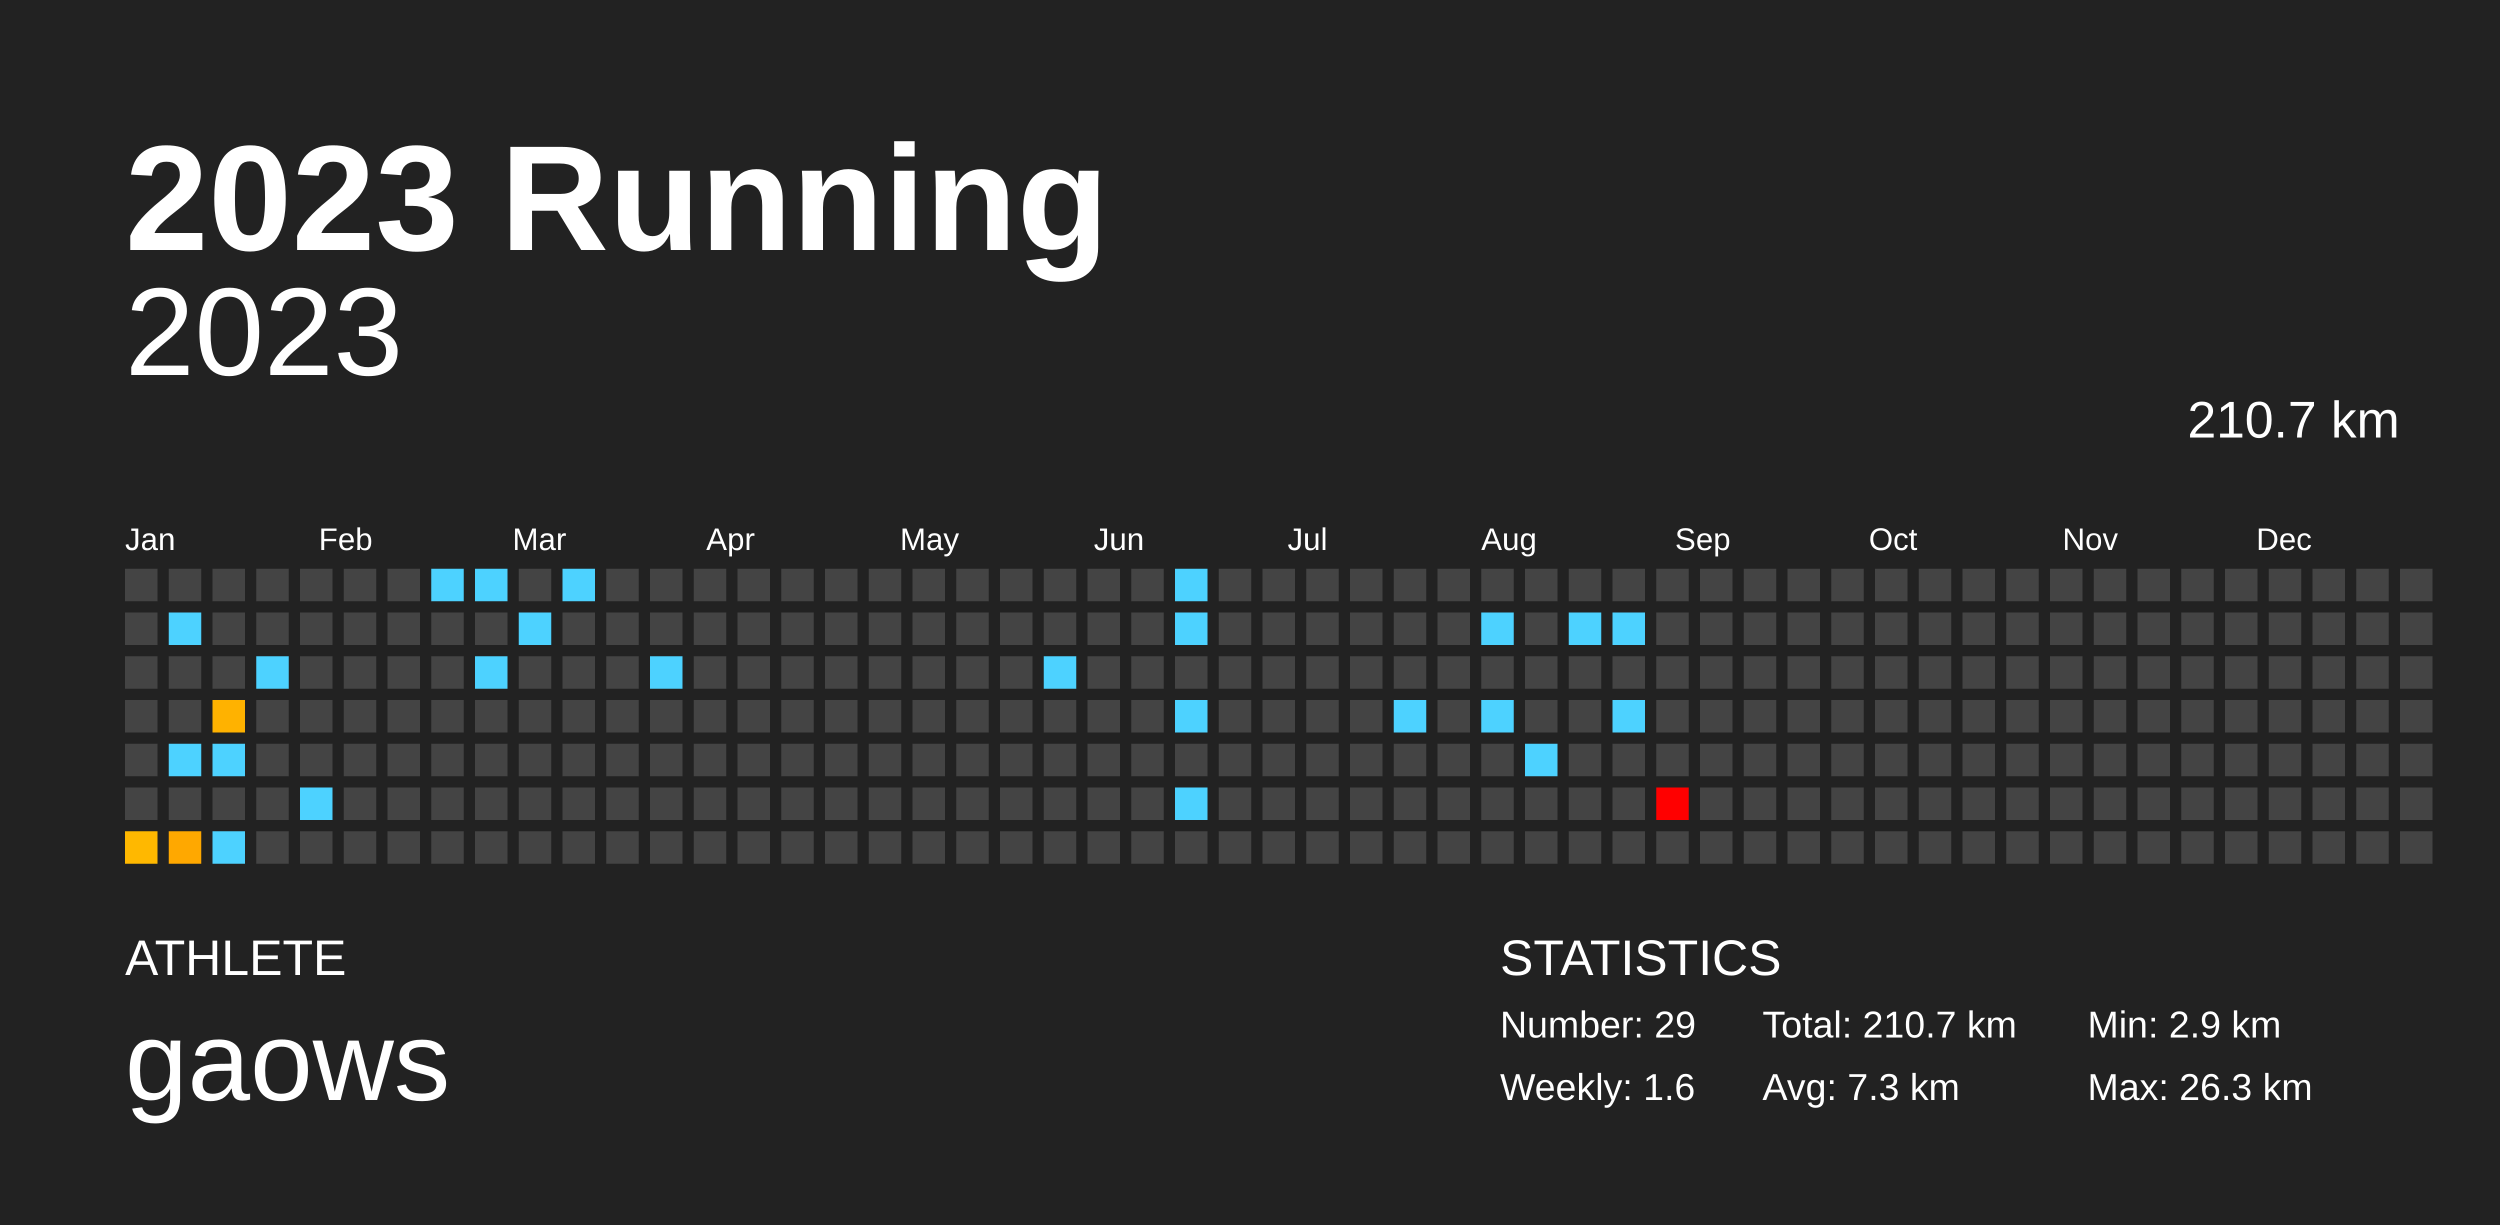
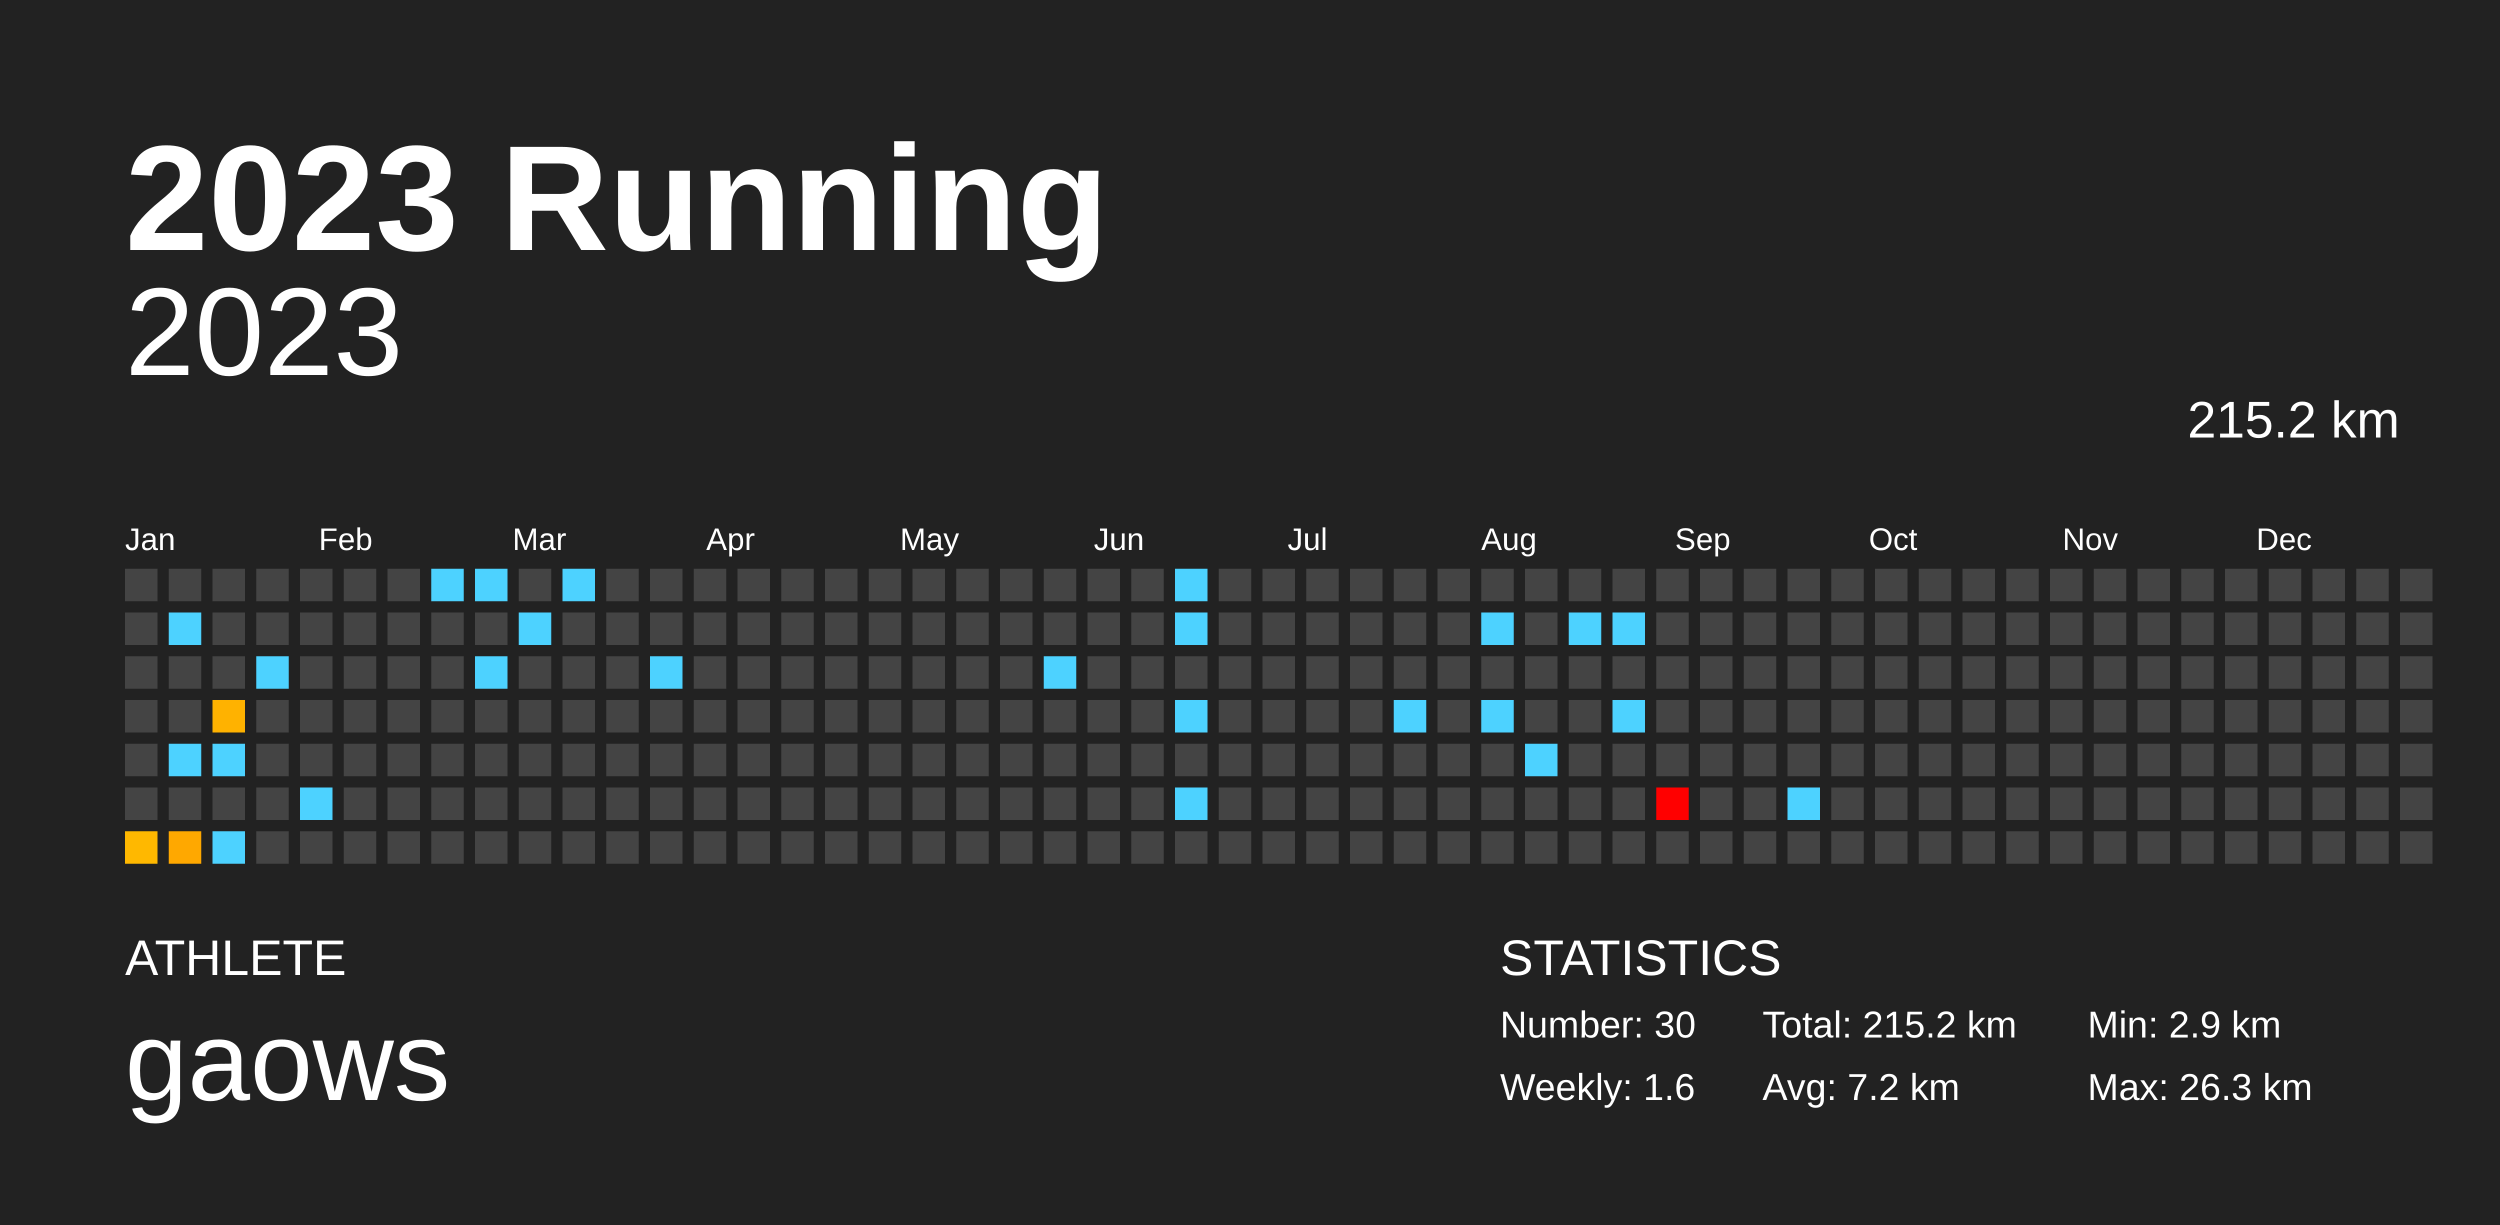
<svg xmlns="http://www.w3.org/2000/svg" baseProfile="full" height="98mm" version="1.1" viewBox="0,0,200,98" width="200mm">
  <defs />
  <rect fill="#222222" height="98" width="200" x="0" y="0" />
  <text fill="#FFFFFF" style="font-size:12px; font-family:Arial; font-weight:bold;" x="10" y="20">2023 Running</text>
  <text fill="#FFFFFF" style="font-size:4px; font-family:Arial" x="10" y="78">ATHLETE</text>
  <text fill="#FFFFFF" style="font-size:9px; font-family:Arial" x="10" y="88">gaows</text>
  <text fill="#FFFFFF" style="font-size:4px; font-family:Arial" x="120" y="78">STATISTICS</text>
-   <text fill="#FFFFFF" style="font-size:3px; font-family:Arial" x="120" y="83">Number: 29</text>
+   <text fill="#FFFFFF" style="font-size:3px; font-family:Arial" x="120" y="83">Number: 30</text>
  <text fill="#FFFFFF" style="font-size:3px; font-family:Arial" x="120" y="88">Weekly: 1.6</text>
-   <text fill="#FFFFFF" style="font-size:3px; font-family:Arial" x="141" y="83">Total: 210.7 km</text>
-   <text fill="#FFFFFF" style="font-size:3px; font-family:Arial" x="141" y="88">Avg: 7.3 km</text>
+   <text fill="#FFFFFF" style="font-size:3px; font-family:Arial" x="141" y="83">Total: 215.2 km</text>
+   <text fill="#FFFFFF" style="font-size:3px; font-family:Arial" x="141" y="88">Avg: 7.2 km</text>
  <text fill="#FFFFFF" style="font-size:3px; font-family:Arial" x="167" y="83">Min: 2.9 km</text>
  <text fill="#FFFFFF" style="font-size:3px; font-family:Arial" x="167" y="88">Max: 26.3 km</text>
  <text alignment-baseline="hanging" fill="#FFFFFF" style="font-size:10.0px; font-family:Arial;" x="10" y="30">2023</text>
-   <text alignment-baseline="hanging" fill="#FFFFFF" style="font-size:4.125px; font-family:Arial;" x="175" y="35">210.7 km</text>
+   <text alignment-baseline="hanging" fill="#FFFFFF" style="font-size:4.125px; font-family:Arial;" x="175" y="35">215.2 km</text>
  <text fill="#FFFFFF" style="font-size:2.5px; font-family:Arial" x="10.0" y="44">Jan</text>
  <text fill="#FFFFFF" style="font-size:2.5px; font-family:Arial" x="25.5" y="44">Feb</text>
  <text fill="#FFFFFF" style="font-size:2.5px; font-family:Arial" x="41.0" y="44">Mar</text>
  <text fill="#FFFFFF" style="font-size:2.5px; font-family:Arial" x="56.5" y="44">Apr</text>
  <text fill="#FFFFFF" style="font-size:2.5px; font-family:Arial" x="72.0" y="44">May</text>
  <text fill="#FFFFFF" style="font-size:2.5px; font-family:Arial" x="87.5" y="44">Jun</text>
  <text fill="#FFFFFF" style="font-size:2.5px; font-family:Arial" x="103.0" y="44">Jul</text>
  <text fill="#FFFFFF" style="font-size:2.5px; font-family:Arial" x="118.5" y="44">Aug</text>
  <text fill="#FFFFFF" style="font-size:2.5px; font-family:Arial" x="134.0" y="44">Sep</text>
  <text fill="#FFFFFF" style="font-size:2.5px; font-family:Arial" x="149.5" y="44">Oct</text>
  <text fill="#FFFFFF" style="font-size:2.5px; font-family:Arial" x="165.0" y="44">Nov</text>
  <text fill="#FFFFFF" style="font-size:2.5px; font-family:Arial" x="180.5" y="44">Dec</text>
  <rect fill="#444444" height="2.6" width="2.6" x="10.0" y="45.5" />
  <rect fill="#444444" height="2.6" width="2.6" x="10.0" y="49.0" />
  <rect fill="#444444" height="2.6" width="2.6" x="10.0" y="52.5" />
  <rect fill="#444444" height="2.6" width="2.6" x="10.0" y="56.0" />
  <rect fill="#444444" height="2.6" width="2.6" x="10.0" y="59.5" />
  <rect fill="#444444" height="2.6" width="2.6" x="10.0" y="63.0" />
  <rect fill="#ffb800" height="2.6" width="2.6" x="10.0" y="66.5" />
  <rect fill="#444444" height="2.6" width="2.6" x="13.5" y="45.5" />
  <rect fill="#4dd2ff" height="2.6" width="2.6" x="13.5" y="49.0" />
  <rect fill="#444444" height="2.6" width="2.6" x="13.5" y="52.5" />
  <rect fill="#444444" height="2.6" width="2.6" x="13.5" y="56.0" />
  <rect fill="#4dd2ff" height="2.6" width="2.6" x="13.5" y="59.5" />
  <rect fill="#444444" height="2.6" width="2.6" x="13.5" y="63.0" />
  <rect fill="#ffa800" height="2.6" width="2.6" x="13.5" y="66.5" />
  <rect fill="#444444" height="2.6" width="2.6" x="17.0" y="45.5" />
  <rect fill="#444444" height="2.6" width="2.6" x="17.0" y="49.0" />
  <rect fill="#444444" height="2.6" width="2.6" x="17.0" y="52.5" />
  <rect fill="#ffb200" height="2.6" width="2.6" x="17.0" y="56.0" />
  <rect fill="#4dd2ff" height="2.6" width="2.6" x="17.0" y="59.5" />
  <rect fill="#444444" height="2.6" width="2.6" x="17.0" y="63.0" />
  <rect fill="#4dd2ff" height="2.6" width="2.6" x="17.0" y="66.5" />
  <rect fill="#444444" height="2.6" width="2.6" x="20.5" y="45.5" />
  <rect fill="#444444" height="2.6" width="2.6" x="20.5" y="49.0" />
  <rect fill="#4dd2ff" height="2.6" width="2.6" x="20.5" y="52.5" />
  <rect fill="#444444" height="2.6" width="2.6" x="20.5" y="56.0" />
  <rect fill="#444444" height="2.6" width="2.6" x="20.5" y="59.5" />
  <rect fill="#444444" height="2.6" width="2.6" x="20.5" y="63.0" />
  <rect fill="#444444" height="2.6" width="2.6" x="20.5" y="66.5" />
  <rect fill="#444444" height="2.6" width="2.6" x="24.0" y="45.5" />
  <rect fill="#444444" height="2.6" width="2.6" x="24.0" y="49.0" />
  <rect fill="#444444" height="2.6" width="2.6" x="24.0" y="52.5" />
  <rect fill="#444444" height="2.6" width="2.6" x="24.0" y="56.0" />
  <rect fill="#444444" height="2.6" width="2.6" x="24.0" y="59.5" />
  <rect fill="#4dd2ff" height="2.6" width="2.6" x="24.0" y="63.0" />
  <rect fill="#444444" height="2.6" width="2.6" x="24.0" y="66.5" />
  <rect fill="#444444" height="2.6" width="2.6" x="27.5" y="45.5" />
  <rect fill="#444444" height="2.6" width="2.6" x="27.5" y="49.0" />
  <rect fill="#444444" height="2.6" width="2.6" x="27.5" y="52.5" />
  <rect fill="#444444" height="2.6" width="2.6" x="27.5" y="56.0" />
  <rect fill="#444444" height="2.6" width="2.6" x="27.5" y="59.5" />
  <rect fill="#444444" height="2.6" width="2.6" x="27.5" y="63.0" />
  <rect fill="#444444" height="2.6" width="2.6" x="27.5" y="66.5" />
  <rect fill="#444444" height="2.6" width="2.6" x="31.0" y="45.5" />
  <rect fill="#444444" height="2.6" width="2.6" x="31.0" y="49.0" />
  <rect fill="#444444" height="2.6" width="2.6" x="31.0" y="52.5" />
  <rect fill="#444444" height="2.6" width="2.6" x="31.0" y="56.0" />
  <rect fill="#444444" height="2.6" width="2.6" x="31.0" y="59.5" />
  <rect fill="#444444" height="2.6" width="2.6" x="31.0" y="63.0" />
  <rect fill="#444444" height="2.6" width="2.6" x="31.0" y="66.5" />
  <rect fill="#4dd2ff" height="2.6" width="2.6" x="34.5" y="45.5" />
  <rect fill="#444444" height="2.6" width="2.6" x="34.5" y="49.0" />
  <rect fill="#444444" height="2.6" width="2.6" x="34.5" y="52.5" />
  <rect fill="#444444" height="2.6" width="2.6" x="34.5" y="56.0" />
  <rect fill="#444444" height="2.6" width="2.6" x="34.5" y="59.5" />
  <rect fill="#444444" height="2.6" width="2.6" x="34.5" y="63.0" />
  <rect fill="#444444" height="2.6" width="2.6" x="34.5" y="66.5" />
  <rect fill="#4dd2ff" height="2.6" width="2.6" x="38.0" y="45.5" />
  <rect fill="#444444" height="2.6" width="2.6" x="38.0" y="49.0" />
  <rect fill="#4dd2ff" height="2.6" width="2.6" x="38.0" y="52.5" />
  <rect fill="#444444" height="2.6" width="2.6" x="38.0" y="56.0" />
  <rect fill="#444444" height="2.6" width="2.6" x="38.0" y="59.5" />
  <rect fill="#444444" height="2.6" width="2.6" x="38.0" y="63.0" />
  <rect fill="#444444" height="2.6" width="2.6" x="38.0" y="66.5" />
  <rect fill="#444444" height="2.6" width="2.6" x="41.5" y="45.5" />
  <rect fill="#4dd2ff" height="2.6" width="2.6" x="41.5" y="49.0" />
  <rect fill="#444444" height="2.6" width="2.6" x="41.5" y="52.5" />
  <rect fill="#444444" height="2.6" width="2.6" x="41.5" y="56.0" />
  <rect fill="#444444" height="2.6" width="2.6" x="41.5" y="59.5" />
  <rect fill="#444444" height="2.6" width="2.6" x="41.5" y="63.0" />
  <rect fill="#444444" height="2.6" width="2.6" x="41.5" y="66.5" />
  <rect fill="#4dd2ff" height="2.6" width="2.6" x="45.0" y="45.5" />
  <rect fill="#444444" height="2.6" width="2.6" x="45.0" y="49.0" />
  <rect fill="#444444" height="2.6" width="2.6" x="45.0" y="52.5" />
  <rect fill="#444444" height="2.6" width="2.6" x="45.0" y="56.0" />
  <rect fill="#444444" height="2.6" width="2.6" x="45.0" y="59.5" />
  <rect fill="#444444" height="2.6" width="2.6" x="45.0" y="63.0" />
  <rect fill="#444444" height="2.6" width="2.6" x="45.0" y="66.5" />
  <rect fill="#444444" height="2.6" width="2.6" x="48.5" y="45.5" />
  <rect fill="#444444" height="2.6" width="2.6" x="48.5" y="49.0" />
  <rect fill="#444444" height="2.6" width="2.6" x="48.5" y="52.5" />
  <rect fill="#444444" height="2.6" width="2.6" x="48.5" y="56.0" />
  <rect fill="#444444" height="2.6" width="2.6" x="48.5" y="59.5" />
  <rect fill="#444444" height="2.6" width="2.6" x="48.5" y="63.0" />
  <rect fill="#444444" height="2.6" width="2.6" x="48.5" y="66.5" />
  <rect fill="#444444" height="2.6" width="2.6" x="52.0" y="45.5" />
  <rect fill="#444444" height="2.6" width="2.6" x="52.0" y="49.0" />
  <rect fill="#4dd2ff" height="2.6" width="2.6" x="52.0" y="52.5" />
  <rect fill="#444444" height="2.6" width="2.6" x="52.0" y="56.0" />
  <rect fill="#444444" height="2.6" width="2.6" x="52.0" y="59.5" />
  <rect fill="#444444" height="2.6" width="2.6" x="52.0" y="63.0" />
  <rect fill="#444444" height="2.6" width="2.6" x="52.0" y="66.5" />
  <rect fill="#444444" height="2.6" width="2.6" x="55.5" y="45.5" />
  <rect fill="#444444" height="2.6" width="2.6" x="55.5" y="49.0" />
  <rect fill="#444444" height="2.6" width="2.6" x="55.5" y="52.5" />
  <rect fill="#444444" height="2.6" width="2.6" x="55.5" y="56.0" />
  <rect fill="#444444" height="2.6" width="2.6" x="55.5" y="59.5" />
  <rect fill="#444444" height="2.6" width="2.6" x="55.5" y="63.0" />
  <rect fill="#444444" height="2.6" width="2.6" x="55.5" y="66.5" />
  <rect fill="#444444" height="2.6" width="2.6" x="59.0" y="45.5" />
  <rect fill="#444444" height="2.6" width="2.6" x="59.0" y="49.0" />
  <rect fill="#444444" height="2.6" width="2.6" x="59.0" y="52.5" />
  <rect fill="#444444" height="2.6" width="2.6" x="59.0" y="56.0" />
  <rect fill="#444444" height="2.6" width="2.6" x="59.0" y="59.5" />
  <rect fill="#444444" height="2.6" width="2.6" x="59.0" y="63.0" />
  <rect fill="#444444" height="2.6" width="2.6" x="59.0" y="66.5" />
  <rect fill="#444444" height="2.6" width="2.6" x="62.5" y="45.5" />
  <rect fill="#444444" height="2.6" width="2.6" x="62.5" y="49.0" />
  <rect fill="#444444" height="2.6" width="2.6" x="62.5" y="52.5" />
  <rect fill="#444444" height="2.6" width="2.6" x="62.5" y="56.0" />
  <rect fill="#444444" height="2.6" width="2.6" x="62.5" y="59.5" />
  <rect fill="#444444" height="2.6" width="2.6" x="62.5" y="63.0" />
  <rect fill="#444444" height="2.6" width="2.6" x="62.5" y="66.5" />
  <rect fill="#444444" height="2.6" width="2.6" x="66.0" y="45.5" />
  <rect fill="#444444" height="2.6" width="2.6" x="66.0" y="49.0" />
  <rect fill="#444444" height="2.6" width="2.6" x="66.0" y="52.5" />
  <rect fill="#444444" height="2.6" width="2.6" x="66.0" y="56.0" />
  <rect fill="#444444" height="2.6" width="2.6" x="66.0" y="59.5" />
  <rect fill="#444444" height="2.6" width="2.6" x="66.0" y="63.0" />
  <rect fill="#444444" height="2.6" width="2.6" x="66.0" y="66.5" />
  <rect fill="#444444" height="2.6" width="2.6" x="69.5" y="45.5" />
  <rect fill="#444444" height="2.6" width="2.6" x="69.5" y="49.0" />
  <rect fill="#444444" height="2.6" width="2.6" x="69.5" y="52.5" />
  <rect fill="#444444" height="2.6" width="2.6" x="69.5" y="56.0" />
  <rect fill="#444444" height="2.6" width="2.6" x="69.5" y="59.5" />
  <rect fill="#444444" height="2.6" width="2.6" x="69.5" y="63.0" />
  <rect fill="#444444" height="2.6" width="2.6" x="69.5" y="66.5" />
  <rect fill="#444444" height="2.6" width="2.6" x="73.0" y="45.5" />
  <rect fill="#444444" height="2.6" width="2.6" x="73.0" y="49.0" />
  <rect fill="#444444" height="2.6" width="2.6" x="73.0" y="52.5" />
  <rect fill="#444444" height="2.6" width="2.6" x="73.0" y="56.0" />
  <rect fill="#444444" height="2.6" width="2.6" x="73.0" y="59.5" />
  <rect fill="#444444" height="2.6" width="2.6" x="73.0" y="63.0" />
  <rect fill="#444444" height="2.6" width="2.6" x="73.0" y="66.5" />
  <rect fill="#444444" height="2.6" width="2.6" x="76.5" y="45.5" />
  <rect fill="#444444" height="2.6" width="2.6" x="76.5" y="49.0" />
  <rect fill="#444444" height="2.6" width="2.6" x="76.5" y="52.5" />
  <rect fill="#444444" height="2.6" width="2.6" x="76.5" y="56.0" />
  <rect fill="#444444" height="2.6" width="2.6" x="76.5" y="59.5" />
  <rect fill="#444444" height="2.6" width="2.6" x="76.5" y="63.0" />
  <rect fill="#444444" height="2.6" width="2.6" x="76.5" y="66.5" />
  <rect fill="#444444" height="2.6" width="2.6" x="80.0" y="45.5" />
  <rect fill="#444444" height="2.6" width="2.6" x="80.0" y="49.0" />
  <rect fill="#444444" height="2.6" width="2.6" x="80.0" y="52.5" />
  <rect fill="#444444" height="2.6" width="2.6" x="80.0" y="56.0" />
  <rect fill="#444444" height="2.6" width="2.6" x="80.0" y="59.5" />
  <rect fill="#444444" height="2.6" width="2.6" x="80.0" y="63.0" />
  <rect fill="#444444" height="2.6" width="2.6" x="80.0" y="66.5" />
  <rect fill="#444444" height="2.6" width="2.6" x="83.5" y="45.5" />
  <rect fill="#444444" height="2.6" width="2.6" x="83.5" y="49.0" />
  <rect fill="#4dd2ff" height="2.6" width="2.6" x="83.5" y="52.5" />
  <rect fill="#444444" height="2.6" width="2.6" x="83.5" y="56.0" />
  <rect fill="#444444" height="2.6" width="2.6" x="83.5" y="59.5" />
  <rect fill="#444444" height="2.6" width="2.6" x="83.5" y="63.0" />
  <rect fill="#444444" height="2.6" width="2.6" x="83.5" y="66.5" />
  <rect fill="#444444" height="2.6" width="2.6" x="87.0" y="45.5" />
  <rect fill="#444444" height="2.6" width="2.6" x="87.0" y="49.0" />
  <rect fill="#444444" height="2.6" width="2.6" x="87.0" y="52.5" />
  <rect fill="#444444" height="2.6" width="2.6" x="87.0" y="56.0" />
  <rect fill="#444444" height="2.6" width="2.6" x="87.0" y="59.5" />
  <rect fill="#444444" height="2.6" width="2.6" x="87.0" y="63.0" />
  <rect fill="#444444" height="2.6" width="2.6" x="87.0" y="66.5" />
  <rect fill="#444444" height="2.6" width="2.6" x="90.5" y="45.5" />
  <rect fill="#444444" height="2.6" width="2.6" x="90.5" y="49.0" />
  <rect fill="#444444" height="2.6" width="2.6" x="90.5" y="52.5" />
  <rect fill="#444444" height="2.6" width="2.6" x="90.5" y="56.0" />
  <rect fill="#444444" height="2.6" width="2.6" x="90.5" y="59.5" />
  <rect fill="#444444" height="2.6" width="2.6" x="90.5" y="63.0" />
  <rect fill="#444444" height="2.6" width="2.6" x="90.5" y="66.5" />
  <rect fill="#4dd2ff" height="2.6" width="2.6" x="94.0" y="45.5" />
  <rect fill="#4dd2ff" height="2.6" width="2.6" x="94.0" y="49.0" />
  <rect fill="#444444" height="2.6" width="2.6" x="94.0" y="52.5" />
  <rect fill="#4dd2ff" height="2.6" width="2.6" x="94.0" y="56.0" />
  <rect fill="#444444" height="2.6" width="2.6" x="94.0" y="59.5" />
  <rect fill="#4dd2ff" height="2.6" width="2.6" x="94.0" y="63.0" />
  <rect fill="#444444" height="2.6" width="2.6" x="94.0" y="66.5" />
  <rect fill="#444444" height="2.6" width="2.6" x="97.5" y="45.5" />
  <rect fill="#444444" height="2.6" width="2.6" x="97.5" y="49.0" />
  <rect fill="#444444" height="2.6" width="2.6" x="97.5" y="52.5" />
  <rect fill="#444444" height="2.6" width="2.6" x="97.5" y="56.0" />
  <rect fill="#444444" height="2.6" width="2.6" x="97.5" y="59.5" />
  <rect fill="#444444" height="2.6" width="2.6" x="97.5" y="63.0" />
  <rect fill="#444444" height="2.6" width="2.6" x="97.5" y="66.5" />
  <rect fill="#444444" height="2.6" width="2.6" x="101.0" y="45.5" />
  <rect fill="#444444" height="2.6" width="2.6" x="101.0" y="49.0" />
  <rect fill="#444444" height="2.6" width="2.6" x="101.0" y="52.5" />
  <rect fill="#444444" height="2.6" width="2.6" x="101.0" y="56.0" />
  <rect fill="#444444" height="2.6" width="2.6" x="101.0" y="59.5" />
  <rect fill="#444444" height="2.6" width="2.6" x="101.0" y="63.0" />
  <rect fill="#444444" height="2.6" width="2.6" x="101.0" y="66.5" />
  <rect fill="#444444" height="2.6" width="2.6" x="104.5" y="45.5" />
  <rect fill="#444444" height="2.6" width="2.6" x="104.5" y="49.0" />
  <rect fill="#444444" height="2.6" width="2.6" x="104.5" y="52.5" />
  <rect fill="#444444" height="2.6" width="2.6" x="104.5" y="56.0" />
  <rect fill="#444444" height="2.6" width="2.6" x="104.5" y="59.5" />
  <rect fill="#444444" height="2.6" width="2.6" x="104.5" y="63.0" />
  <rect fill="#444444" height="2.6" width="2.6" x="104.5" y="66.5" />
  <rect fill="#444444" height="2.6" width="2.6" x="108.0" y="45.5" />
  <rect fill="#444444" height="2.6" width="2.6" x="108.0" y="49.0" />
  <rect fill="#444444" height="2.6" width="2.6" x="108.0" y="52.5" />
  <rect fill="#444444" height="2.6" width="2.6" x="108.0" y="56.0" />
  <rect fill="#444444" height="2.6" width="2.6" x="108.0" y="59.5" />
  <rect fill="#444444" height="2.6" width="2.6" x="108.0" y="63.0" />
  <rect fill="#444444" height="2.6" width="2.6" x="108.0" y="66.5" />
  <rect fill="#444444" height="2.6" width="2.6" x="111.5" y="45.5" />
  <rect fill="#444444" height="2.6" width="2.6" x="111.5" y="49.0" />
  <rect fill="#444444" height="2.6" width="2.6" x="111.5" y="52.5" />
  <rect fill="#4dd2ff" height="2.6" width="2.6" x="111.5" y="56.0" />
  <rect fill="#444444" height="2.6" width="2.6" x="111.5" y="59.5" />
  <rect fill="#444444" height="2.6" width="2.6" x="111.5" y="63.0" />
  <rect fill="#444444" height="2.6" width="2.6" x="111.5" y="66.5" />
  <rect fill="#444444" height="2.6" width="2.6" x="115.0" y="45.5" />
  <rect fill="#444444" height="2.6" width="2.6" x="115.0" y="49.0" />
  <rect fill="#444444" height="2.6" width="2.6" x="115.0" y="52.5" />
  <rect fill="#444444" height="2.6" width="2.6" x="115.0" y="56.0" />
  <rect fill="#444444" height="2.6" width="2.6" x="115.0" y="59.5" />
  <rect fill="#444444" height="2.6" width="2.6" x="115.0" y="63.0" />
  <rect fill="#444444" height="2.6" width="2.6" x="115.0" y="66.5" />
  <rect fill="#444444" height="2.6" width="2.6" x="118.5" y="45.5" />
  <rect fill="#4dd2ff" height="2.6" width="2.6" x="118.5" y="49.0" />
  <rect fill="#444444" height="2.6" width="2.6" x="118.5" y="52.5" />
  <rect fill="#4dd2ff" height="2.6" width="2.6" x="118.5" y="56.0" />
  <rect fill="#444444" height="2.6" width="2.6" x="118.5" y="59.5" />
  <rect fill="#444444" height="2.6" width="2.6" x="118.5" y="63.0" />
  <rect fill="#444444" height="2.6" width="2.6" x="118.5" y="66.5" />
  <rect fill="#444444" height="2.6" width="2.6" x="122.0" y="45.5" />
  <rect fill="#444444" height="2.6" width="2.6" x="122.0" y="49.0" />
  <rect fill="#444444" height="2.6" width="2.6" x="122.0" y="52.5" />
  <rect fill="#444444" height="2.6" width="2.6" x="122.0" y="56.0" />
  <rect fill="#4dd2ff" height="2.6" width="2.6" x="122.0" y="59.5" />
  <rect fill="#444444" height="2.6" width="2.6" x="122.0" y="63.0" />
  <rect fill="#444444" height="2.6" width="2.6" x="122.0" y="66.5" />
  <rect fill="#444444" height="2.6" width="2.6" x="125.5" y="45.5" />
  <rect fill="#4dd2ff" height="2.6" width="2.6" x="125.5" y="49.0" />
  <rect fill="#444444" height="2.6" width="2.6" x="125.5" y="52.5" />
  <rect fill="#444444" height="2.6" width="2.6" x="125.5" y="56.0" />
  <rect fill="#444444" height="2.6" width="2.6" x="125.5" y="59.5" />
  <rect fill="#444444" height="2.6" width="2.6" x="125.5" y="63.0" />
  <rect fill="#444444" height="2.6" width="2.6" x="125.5" y="66.5" />
  <rect fill="#444444" height="2.6" width="2.6" x="129.0" y="45.5" />
  <rect fill="#4dd2ff" height="2.6" width="2.6" x="129.0" y="49.0" />
  <rect fill="#444444" height="2.6" width="2.6" x="129.0" y="52.5" />
  <rect fill="#4dd2ff" height="2.6" width="2.6" x="129.0" y="56.0" />
  <rect fill="#444444" height="2.6" width="2.6" x="129.0" y="59.5" />
  <rect fill="#444444" height="2.6" width="2.6" x="129.0" y="63.0" />
  <rect fill="#444444" height="2.6" width="2.6" x="129.0" y="66.5" />
  <rect fill="#444444" height="2.6" width="2.6" x="132.5" y="45.5" />
  <rect fill="#444444" height="2.6" width="2.6" x="132.5" y="49.0" />
  <rect fill="#444444" height="2.6" width="2.6" x="132.5" y="52.5" />
  <rect fill="#444444" height="2.6" width="2.6" x="132.5" y="56.0" />
  <rect fill="#444444" height="2.6" width="2.6" x="132.5" y="59.5" />
  <rect fill="red" height="2.6" width="2.6" x="132.5" y="63.0" />
  <rect fill="#444444" height="2.6" width="2.6" x="132.5" y="66.5" />
  <rect fill="#444444" height="2.6" width="2.6" x="136.0" y="45.5" />
  <rect fill="#444444" height="2.6" width="2.6" x="136.0" y="49.0" />
  <rect fill="#444444" height="2.6" width="2.6" x="136.0" y="52.5" />
  <rect fill="#444444" height="2.6" width="2.6" x="136.0" y="56.0" />
  <rect fill="#444444" height="2.6" width="2.6" x="136.0" y="59.5" />
  <rect fill="#444444" height="2.6" width="2.6" x="136.0" y="63.0" />
  <rect fill="#444444" height="2.6" width="2.6" x="136.0" y="66.5" />
  <rect fill="#444444" height="2.6" width="2.6" x="139.5" y="45.5" />
  <rect fill="#444444" height="2.6" width="2.6" x="139.5" y="49.0" />
  <rect fill="#444444" height="2.6" width="2.6" x="139.5" y="52.5" />
  <rect fill="#444444" height="2.6" width="2.6" x="139.5" y="56.0" />
  <rect fill="#444444" height="2.6" width="2.6" x="139.5" y="59.5" />
  <rect fill="#444444" height="2.6" width="2.6" x="139.5" y="63.0" />
  <rect fill="#444444" height="2.6" width="2.6" x="139.5" y="66.5" />
  <rect fill="#444444" height="2.6" width="2.6" x="143.0" y="45.5" />
  <rect fill="#444444" height="2.6" width="2.6" x="143.0" y="49.0" />
  <rect fill="#444444" height="2.6" width="2.6" x="143.0" y="52.5" />
  <rect fill="#444444" height="2.6" width="2.6" x="143.0" y="56.0" />
  <rect fill="#444444" height="2.6" width="2.6" x="143.0" y="59.5" />
-   <rect fill="#444444" height="2.6" width="2.6" x="143.0" y="63.0" />
+   <rect fill="#4dd2ff" height="2.6" width="2.6" x="143.0" y="63.0" />
  <rect fill="#444444" height="2.6" width="2.6" x="143.0" y="66.5" />
  <rect fill="#444444" height="2.6" width="2.6" x="146.5" y="45.5" />
  <rect fill="#444444" height="2.6" width="2.6" x="146.5" y="49.0" />
  <rect fill="#444444" height="2.6" width="2.6" x="146.5" y="52.5" />
  <rect fill="#444444" height="2.6" width="2.6" x="146.5" y="56.0" />
  <rect fill="#444444" height="2.6" width="2.6" x="146.5" y="59.5" />
  <rect fill="#444444" height="2.6" width="2.6" x="146.5" y="63.0" />
  <rect fill="#444444" height="2.6" width="2.6" x="146.5" y="66.5" />
  <rect fill="#444444" height="2.6" width="2.6" x="150.0" y="45.5" />
  <rect fill="#444444" height="2.6" width="2.6" x="150.0" y="49.0" />
  <rect fill="#444444" height="2.6" width="2.6" x="150.0" y="52.5" />
  <rect fill="#444444" height="2.6" width="2.6" x="150.0" y="56.0" />
  <rect fill="#444444" height="2.6" width="2.6" x="150.0" y="59.5" />
  <rect fill="#444444" height="2.6" width="2.6" x="150.0" y="63.0" />
  <rect fill="#444444" height="2.6" width="2.6" x="150.0" y="66.5" />
  <rect fill="#444444" height="2.6" width="2.6" x="153.5" y="45.5" />
  <rect fill="#444444" height="2.6" width="2.6" x="153.5" y="49.0" />
  <rect fill="#444444" height="2.6" width="2.6" x="153.5" y="52.5" />
  <rect fill="#444444" height="2.6" width="2.6" x="153.5" y="56.0" />
  <rect fill="#444444" height="2.6" width="2.6" x="153.5" y="59.5" />
  <rect fill="#444444" height="2.6" width="2.6" x="153.5" y="63.0" />
  <rect fill="#444444" height="2.6" width="2.6" x="153.5" y="66.5" />
  <rect fill="#444444" height="2.6" width="2.6" x="157.0" y="45.5" />
  <rect fill="#444444" height="2.6" width="2.6" x="157.0" y="49.0" />
  <rect fill="#444444" height="2.6" width="2.6" x="157.0" y="52.5" />
  <rect fill="#444444" height="2.6" width="2.6" x="157.0" y="56.0" />
  <rect fill="#444444" height="2.6" width="2.6" x="157.0" y="59.5" />
  <rect fill="#444444" height="2.6" width="2.6" x="157.0" y="63.0" />
  <rect fill="#444444" height="2.6" width="2.6" x="157.0" y="66.5" />
  <rect fill="#444444" height="2.6" width="2.6" x="160.5" y="45.5" />
  <rect fill="#444444" height="2.6" width="2.6" x="160.5" y="49.0" />
  <rect fill="#444444" height="2.6" width="2.6" x="160.5" y="52.5" />
  <rect fill="#444444" height="2.6" width="2.6" x="160.5" y="56.0" />
  <rect fill="#444444" height="2.6" width="2.6" x="160.5" y="59.5" />
  <rect fill="#444444" height="2.6" width="2.6" x="160.5" y="63.0" />
  <rect fill="#444444" height="2.6" width="2.6" x="160.5" y="66.5" />
  <rect fill="#444444" height="2.6" width="2.6" x="164.0" y="45.5" />
  <rect fill="#444444" height="2.6" width="2.6" x="164.0" y="49.0" />
  <rect fill="#444444" height="2.6" width="2.6" x="164.0" y="52.5" />
  <rect fill="#444444" height="2.6" width="2.6" x="164.0" y="56.0" />
  <rect fill="#444444" height="2.6" width="2.6" x="164.0" y="59.5" />
  <rect fill="#444444" height="2.6" width="2.6" x="164.0" y="63.0" />
  <rect fill="#444444" height="2.6" width="2.6" x="164.0" y="66.5" />
  <rect fill="#444444" height="2.6" width="2.6" x="167.5" y="45.5" />
  <rect fill="#444444" height="2.6" width="2.6" x="167.5" y="49.0" />
  <rect fill="#444444" height="2.6" width="2.6" x="167.5" y="52.5" />
  <rect fill="#444444" height="2.6" width="2.6" x="167.5" y="56.0" />
  <rect fill="#444444" height="2.6" width="2.6" x="167.5" y="59.5" />
  <rect fill="#444444" height="2.6" width="2.6" x="167.5" y="63.0" />
  <rect fill="#444444" height="2.6" width="2.6" x="167.5" y="66.5" />
  <rect fill="#444444" height="2.6" width="2.6" x="171.0" y="45.5" />
  <rect fill="#444444" height="2.6" width="2.6" x="171.0" y="49.0" />
  <rect fill="#444444" height="2.6" width="2.6" x="171.0" y="52.5" />
  <rect fill="#444444" height="2.6" width="2.6" x="171.0" y="56.0" />
  <rect fill="#444444" height="2.6" width="2.6" x="171.0" y="59.5" />
  <rect fill="#444444" height="2.6" width="2.6" x="171.0" y="63.0" />
  <rect fill="#444444" height="2.6" width="2.6" x="171.0" y="66.5" />
  <rect fill="#444444" height="2.6" width="2.6" x="174.5" y="45.5" />
  <rect fill="#444444" height="2.6" width="2.6" x="174.5" y="49.0" />
  <rect fill="#444444" height="2.6" width="2.6" x="174.5" y="52.5" />
  <rect fill="#444444" height="2.6" width="2.6" x="174.5" y="56.0" />
  <rect fill="#444444" height="2.6" width="2.6" x="174.5" y="59.5" />
  <rect fill="#444444" height="2.6" width="2.6" x="174.5" y="63.0" />
  <rect fill="#444444" height="2.6" width="2.6" x="174.5" y="66.5" />
  <rect fill="#444444" height="2.6" width="2.6" x="178.0" y="45.5" />
  <rect fill="#444444" height="2.6" width="2.6" x="178.0" y="49.0" />
  <rect fill="#444444" height="2.6" width="2.6" x="178.0" y="52.5" />
  <rect fill="#444444" height="2.6" width="2.6" x="178.0" y="56.0" />
  <rect fill="#444444" height="2.6" width="2.6" x="178.0" y="59.5" />
  <rect fill="#444444" height="2.6" width="2.6" x="178.0" y="63.0" />
  <rect fill="#444444" height="2.6" width="2.6" x="178.0" y="66.5" />
  <rect fill="#444444" height="2.6" width="2.6" x="181.5" y="45.5" />
  <rect fill="#444444" height="2.6" width="2.6" x="181.5" y="49.0" />
  <rect fill="#444444" height="2.6" width="2.6" x="181.5" y="52.5" />
  <rect fill="#444444" height="2.6" width="2.6" x="181.5" y="56.0" />
  <rect fill="#444444" height="2.6" width="2.6" x="181.5" y="59.5" />
  <rect fill="#444444" height="2.6" width="2.6" x="181.5" y="63.0" />
  <rect fill="#444444" height="2.6" width="2.6" x="181.5" y="66.5" />
  <rect fill="#444444" height="2.6" width="2.6" x="185.0" y="45.5" />
  <rect fill="#444444" height="2.6" width="2.6" x="185.0" y="49.0" />
  <rect fill="#444444" height="2.6" width="2.6" x="185.0" y="52.5" />
  <rect fill="#444444" height="2.6" width="2.6" x="185.0" y="56.0" />
  <rect fill="#444444" height="2.6" width="2.6" x="185.0" y="59.5" />
  <rect fill="#444444" height="2.6" width="2.6" x="185.0" y="63.0" />
  <rect fill="#444444" height="2.6" width="2.6" x="185.0" y="66.5" />
  <rect fill="#444444" height="2.6" width="2.6" x="188.5" y="45.5" />
  <rect fill="#444444" height="2.6" width="2.6" x="188.5" y="49.0" />
  <rect fill="#444444" height="2.6" width="2.6" x="188.5" y="52.5" />
  <rect fill="#444444" height="2.6" width="2.6" x="188.5" y="56.0" />
  <rect fill="#444444" height="2.6" width="2.6" x="188.5" y="59.5" />
  <rect fill="#444444" height="2.6" width="2.6" x="188.5" y="63.0" />
  <rect fill="#444444" height="2.6" width="2.6" x="188.5" y="66.5" />
  <rect fill="#444444" height="2.6" width="2.6" x="192.0" y="45.5" />
  <rect fill="#444444" height="2.6" width="2.6" x="192.0" y="49.0" />
  <rect fill="#444444" height="2.6" width="2.6" x="192.0" y="52.5" />
  <rect fill="#444444" height="2.6" width="2.6" x="192.0" y="56.0" />
  <rect fill="#444444" height="2.6" width="2.6" x="192.0" y="59.5" />
  <rect fill="#444444" height="2.6" width="2.6" x="192.0" y="63.0" />
  <rect fill="#444444" height="2.6" width="2.6" x="192.0" y="66.5" />
</svg>
